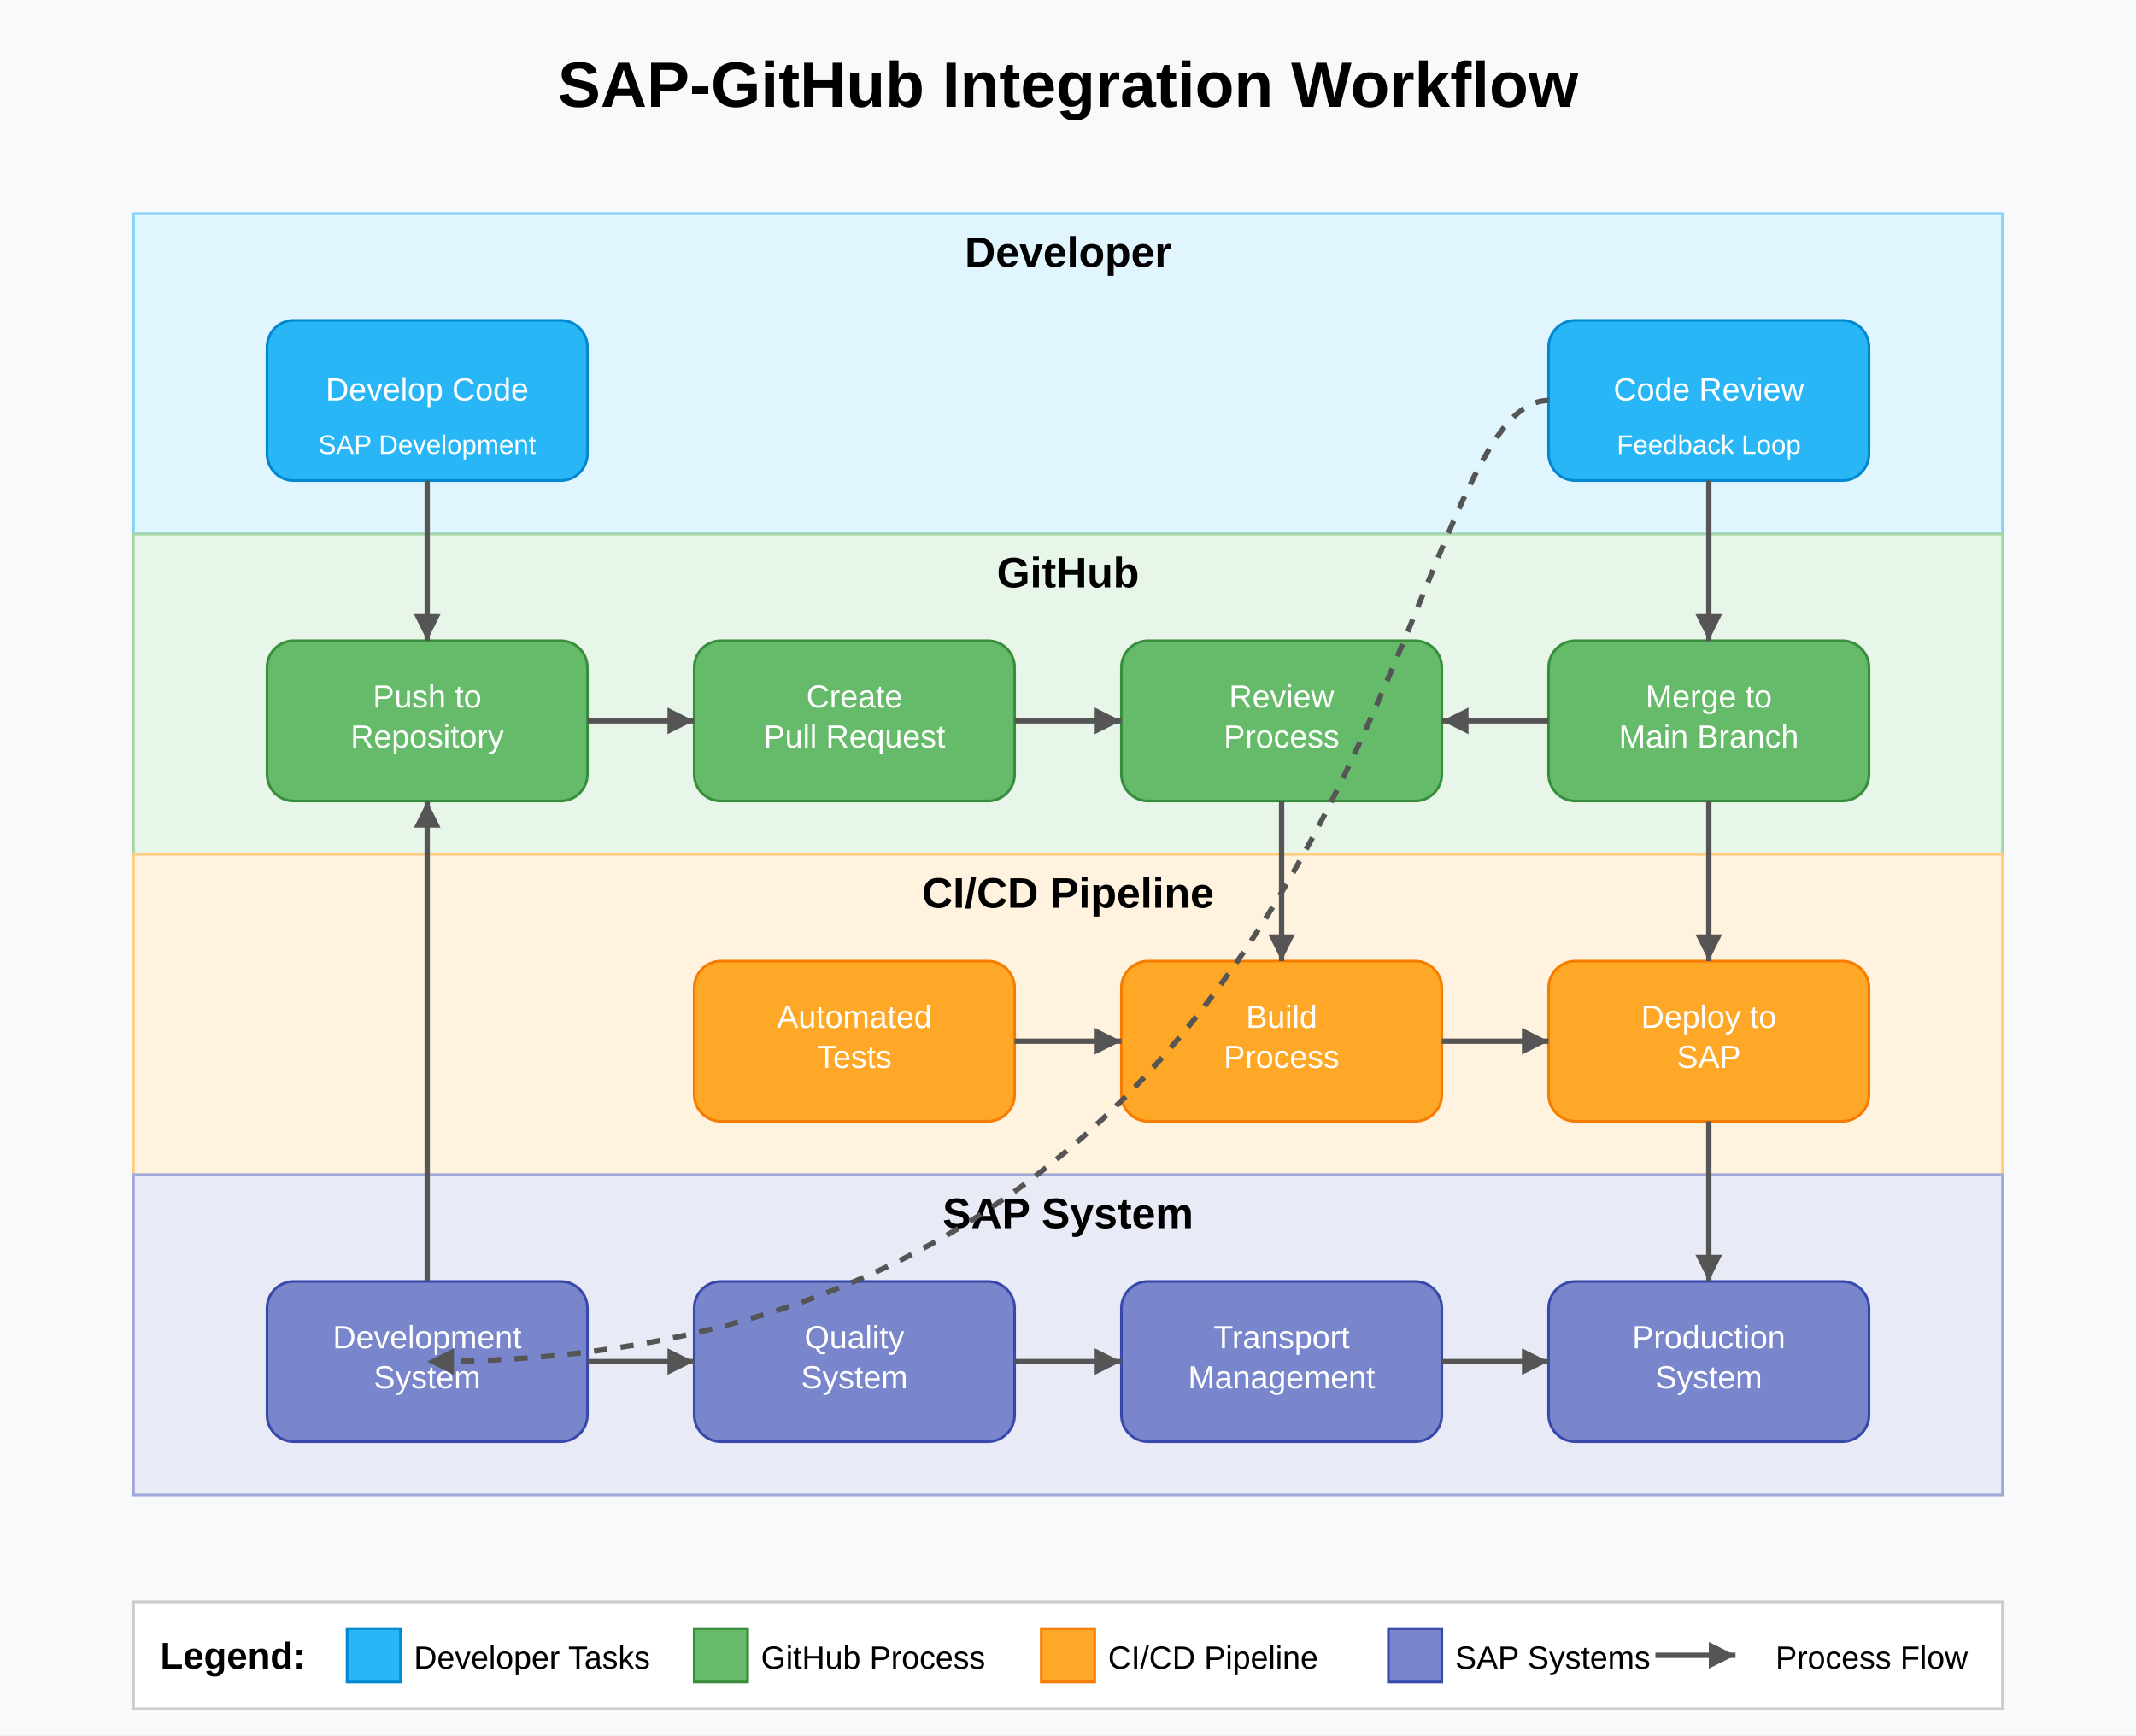
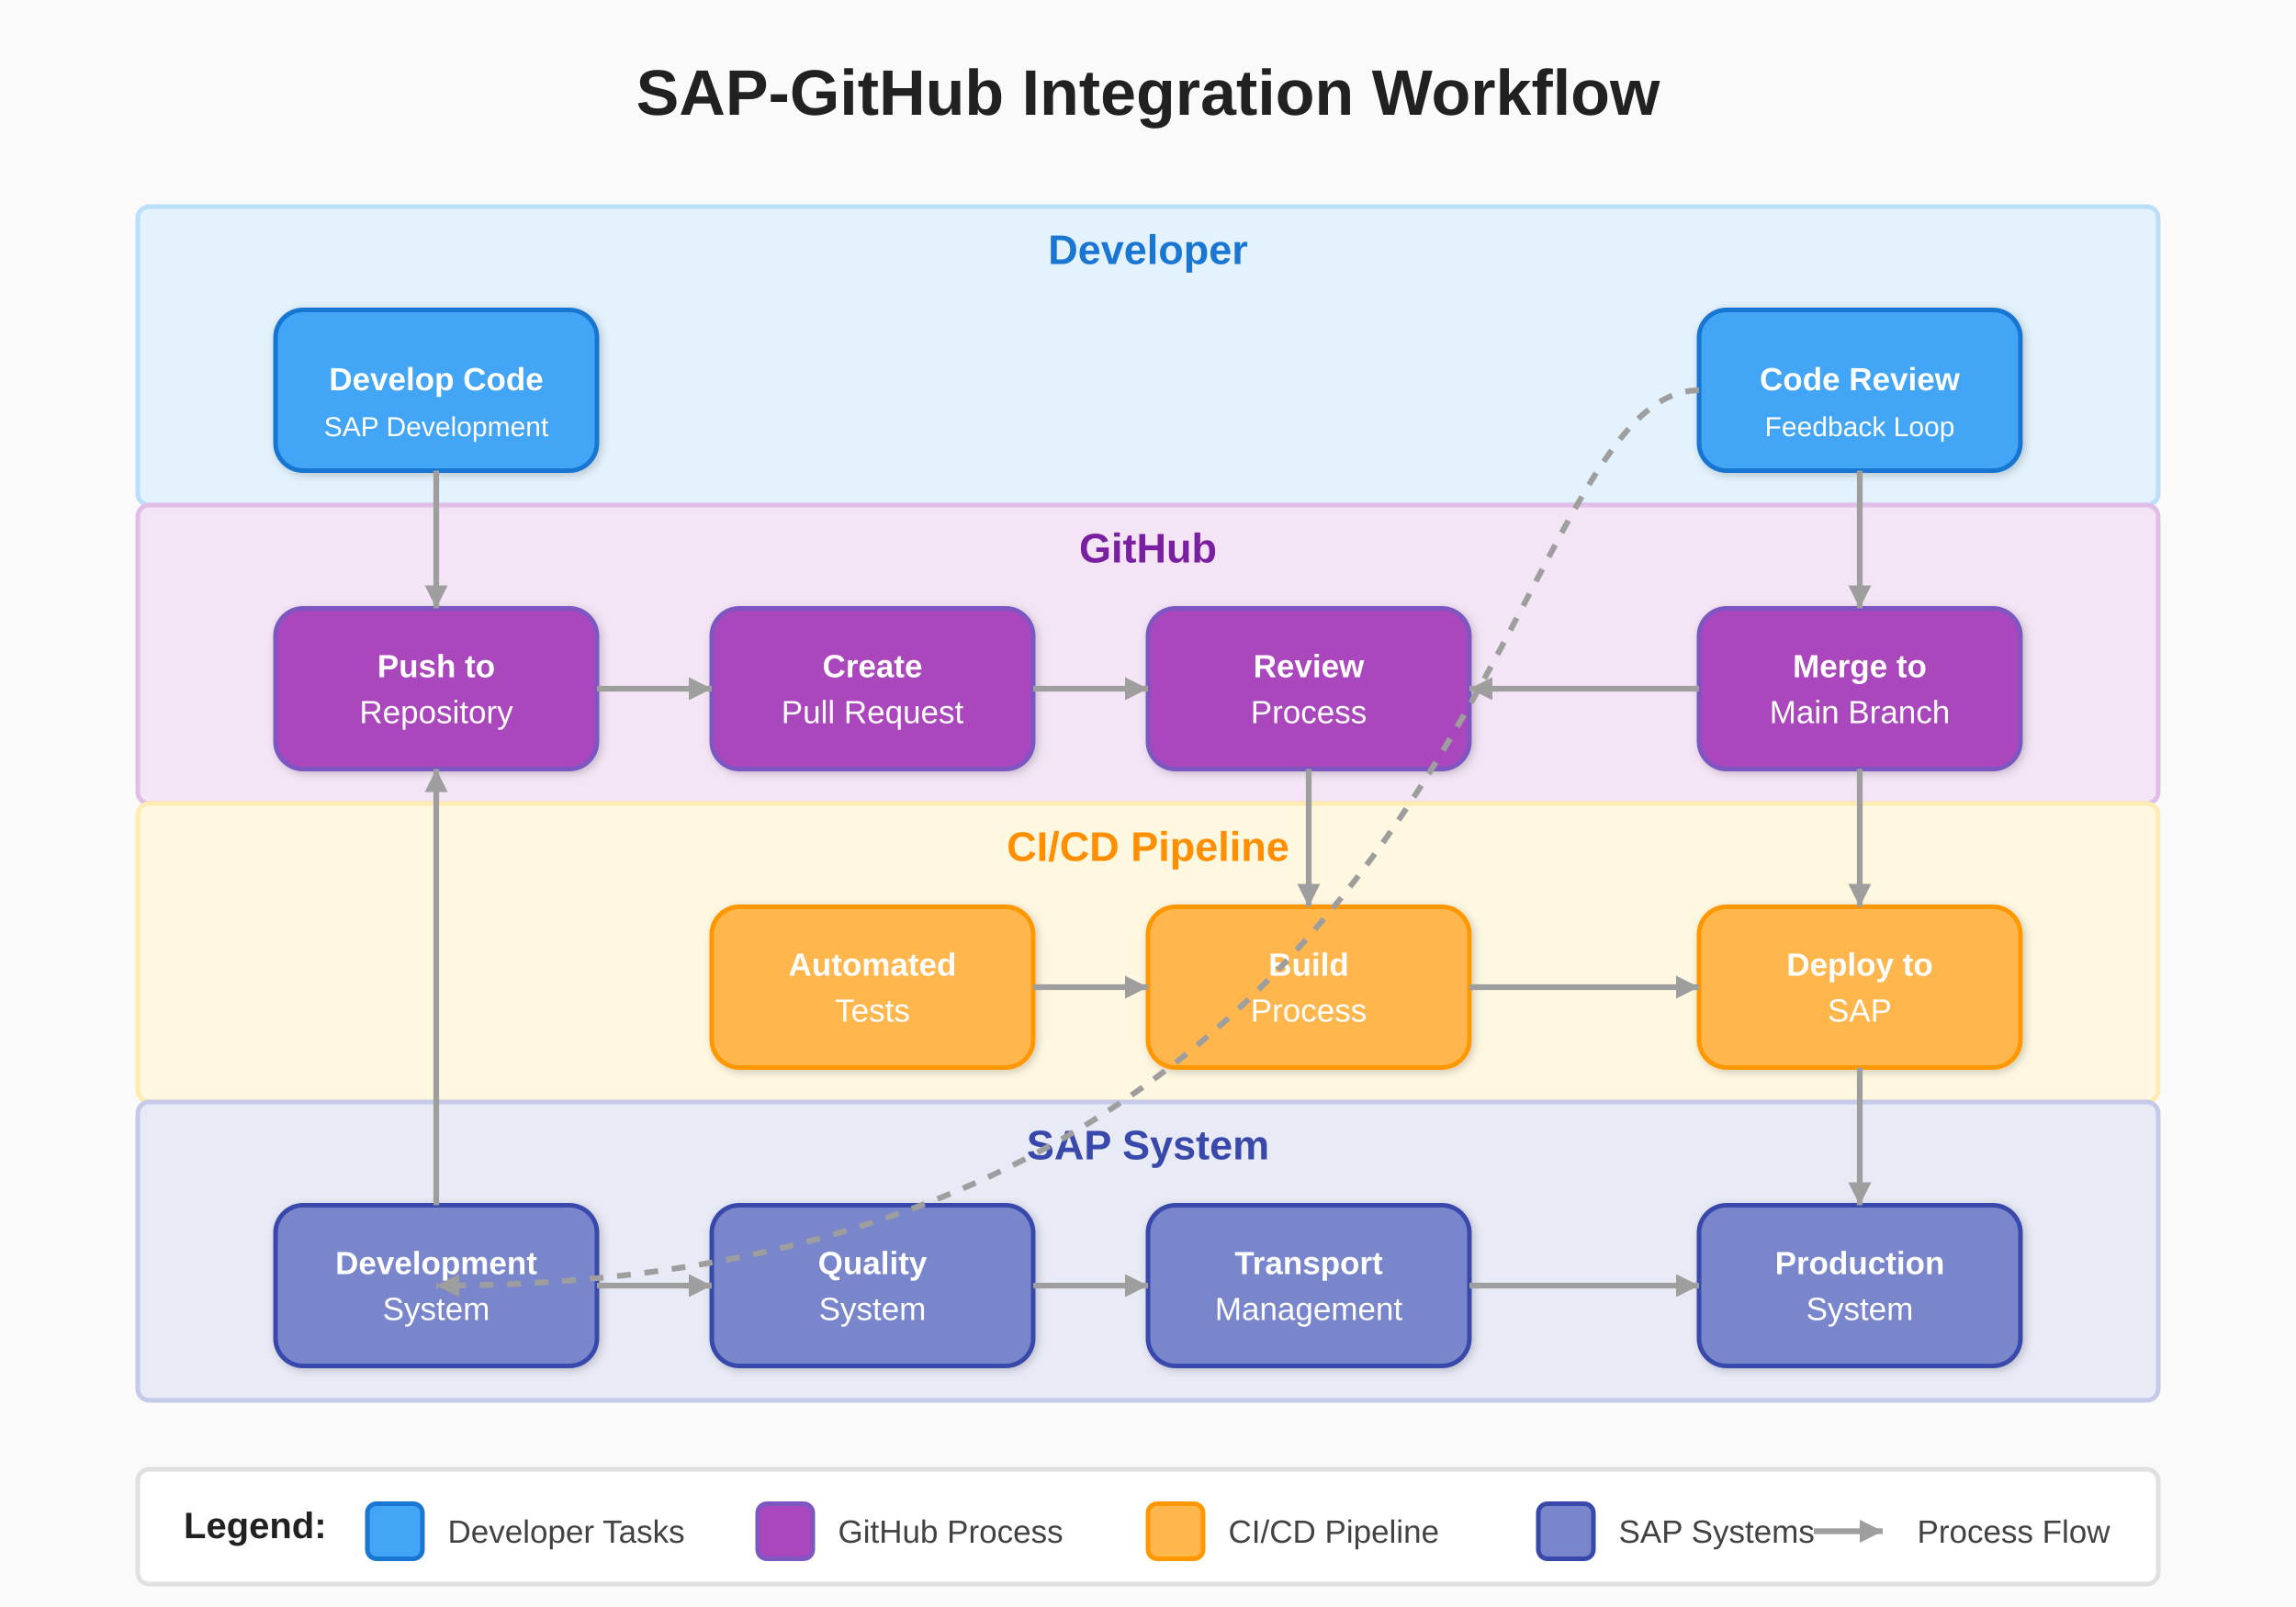
- <svg xmlns="http://www.w3.org/2000/svg" width="800" height="650">
-   <rect width="800" height="650" fill="#f8f9fa" />
-   <text x="400" y="40" font-family="Arial" font-size="24" text-anchor="middle" font-weight="bold">SAP-GitHub Integration Workflow</text>
-   <rect x="50" y="80" width="700" height="120" fill="#E1F5FE" stroke="#81D4FA" stroke-width="1" />
-   <text x="400" y="100" font-family="Arial" font-size="16" text-anchor="middle" font-weight="bold">Developer</text>
-   <rect x="50" y="200" width="700" height="120" fill="#E8F5E9" stroke="#A5D6A7" stroke-width="1" />
-   <text x="400" y="220" font-family="Arial" font-size="16" text-anchor="middle" font-weight="bold">GitHub</text>
-   <rect x="50" y="320" width="700" height="120" fill="#FFF3E0" stroke="#FFCC80" stroke-width="1" />
-   <text x="400" y="340" font-family="Arial" font-size="16" text-anchor="middle" font-weight="bold">CI/CD Pipeline</text>
-   <rect x="50" y="440" width="700" height="120" fill="#E8EAF6" stroke="#9FA8DA" stroke-width="1" />
-   <text x="400" y="460" font-family="Arial" font-size="16" text-anchor="middle" font-weight="bold">SAP System</text>
-   <rect x="100" y="120" width="120" height="60" rx="10" ry="10" fill="#29B6F6" stroke="#0288D1" stroke-width="1" />
-   <text x="160" y="150" font-family="Arial" font-size="12" text-anchor="middle" fill="white">Develop Code</text>
-   <text x="160" y="170" font-family="Arial" font-size="10" text-anchor="middle" fill="white">SAP Development</text>
-   <rect x="580" y="120" width="120" height="60" rx="10" ry="10" fill="#29B6F6" stroke="#0288D1" stroke-width="1" />
-   <text x="640" y="150" font-family="Arial" font-size="12" text-anchor="middle" fill="white">Code Review</text>
-   <text x="640" y="170" font-family="Arial" font-size="10" text-anchor="middle" fill="white">Feedback Loop</text>
-   <rect x="100" y="240" width="120" height="60" rx="10" ry="10" fill="#66BB6A" stroke="#388E3C" stroke-width="1" />
-   <text x="160" y="265" font-family="Arial" font-size="12" text-anchor="middle" fill="white">Push to</text>
-   <text x="160" y="280" font-family="Arial" font-size="12" text-anchor="middle" fill="white">Repository</text>
-   <rect x="260" y="240" width="120" height="60" rx="10" ry="10" fill="#66BB6A" stroke="#388E3C" stroke-width="1" />
-   <text x="320" y="265" font-family="Arial" font-size="12" text-anchor="middle" fill="white">Create</text>
-   <text x="320" y="280" font-family="Arial" font-size="12" text-anchor="middle" fill="white">Pull Request</text>
-   <rect x="420" y="240" width="120" height="60" rx="10" ry="10" fill="#66BB6A" stroke="#388E3C" stroke-width="1" />
-   <text x="480" y="265" font-family="Arial" font-size="12" text-anchor="middle" fill="white">Review</text>
-   <text x="480" y="280" font-family="Arial" font-size="12" text-anchor="middle" fill="white">Process</text>
-   <rect x="580" y="240" width="120" height="60" rx="10" ry="10" fill="#66BB6A" stroke="#388E3C" stroke-width="1" />
-   <text x="640" y="265" font-family="Arial" font-size="12" text-anchor="middle" fill="white">Merge to</text>
-   <text x="640" y="280" font-family="Arial" font-size="12" text-anchor="middle" fill="white">Main Branch</text>
-   <rect x="260" y="360" width="120" height="60" rx="10" ry="10" fill="#FFA726" stroke="#F57C00" stroke-width="1" />
-   <text x="320" y="385" font-family="Arial" font-size="12" text-anchor="middle" fill="white">Automated</text>
-   <text x="320" y="400" font-family="Arial" font-size="12" text-anchor="middle" fill="white">Tests</text>
-   <rect x="420" y="360" width="120" height="60" rx="10" ry="10" fill="#FFA726" stroke="#F57C00" stroke-width="1" />
-   <text x="480" y="385" font-family="Arial" font-size="12" text-anchor="middle" fill="white">Build</text>
-   <text x="480" y="400" font-family="Arial" font-size="12" text-anchor="middle" fill="white">Process</text>
-   <rect x="580" y="360" width="120" height="60" rx="10" ry="10" fill="#FFA726" stroke="#F57C00" stroke-width="1" />
-   <text x="640" y="385" font-family="Arial" font-size="12" text-anchor="middle" fill="white">Deploy to</text>
-   <text x="640" y="400" font-family="Arial" font-size="12" text-anchor="middle" fill="white">SAP</text>
-   <rect x="100" y="480" width="120" height="60" rx="10" ry="10" fill="#7986CB" stroke="#3949AB" stroke-width="1" />
-   <text x="160" y="505" font-family="Arial" font-size="12" text-anchor="middle" fill="white">Development</text>
-   <text x="160" y="520" font-family="Arial" font-size="12" text-anchor="middle" fill="white">System</text>
-   <rect x="260" y="480" width="120" height="60" rx="10" ry="10" fill="#7986CB" stroke="#3949AB" stroke-width="1" />
-   <text x="320" y="505" font-family="Arial" font-size="12" text-anchor="middle" fill="white">Quality</text>
-   <text x="320" y="520" font-family="Arial" font-size="12" text-anchor="middle" fill="white">System</text>
-   <rect x="420" y="480" width="120" height="60" rx="10" ry="10" fill="#7986CB" stroke="#3949AB" stroke-width="1" />
-   <text x="480" y="505" font-family="Arial" font-size="12" text-anchor="middle" fill="white">Transport</text>
-   <text x="480" y="520" font-family="Arial" font-size="12" text-anchor="middle" fill="white">Management</text>
-   <rect x="580" y="480" width="120" height="60" rx="10" ry="10" fill="#7986CB" stroke="#3949AB" stroke-width="1" />
-   <text x="640" y="505" font-family="Arial" font-size="12" text-anchor="middle" fill="white">Production</text>
-   <text x="640" y="520" font-family="Arial" font-size="12" text-anchor="middle" fill="white">System</text>
-   <line x1="160" y1="180" x2="160" y2="240" stroke="#555" stroke-width="2" />
-   <polygon points="160,240 155,230 165,230" fill="#555" />
-   <line x1="580" y1="270" x2="540" y2="270" stroke="#555" stroke-width="2" />
-   <polygon points="540,270 550,265 550,275" fill="#555" />
-   <line x1="640" y1="180" x2="640" y2="240" stroke="#555" stroke-width="2" />
-   <polygon points="640,240 635,230 645,230" fill="#555" />
-   <line x1="220" y1="270" x2="260" y2="270" stroke="#555" stroke-width="2" />
-   <polygon points="260,270 250,265 250,275" fill="#555" />
-   <line x1="380" y1="270" x2="420" y2="270" stroke="#555" stroke-width="2" />
-   <polygon points="420,270 410,265 410,275" fill="#555" />
-   <line x1="480" y1="300" x2="480" y2="360" stroke="#555" stroke-width="2" />
-   <polygon points="480,360 475,350 485,350" fill="#555" />
-   <line x1="640" y1="300" x2="640" y2="360" stroke="#555" stroke-width="2" />
-   <polygon points="640,360 635,350 645,350" fill="#555" />
-   <line x1="380" y1="390" x2="420" y2="390" stroke="#555" stroke-width="2" />
-   <polygon points="420,390 410,385 410,395" fill="#555" />
-   <line x1="540" y1="390" x2="580" y2="390" stroke="#555" stroke-width="2" />
-   <polygon points="580,390 570,385 570,395" fill="#555" />
-   <line x1="640" y1="420" x2="640" y2="480" stroke="#555" stroke-width="2" />
-   <polygon points="640,480 635,470 645,470" fill="#555" />
-   <line x1="220" y1="510" x2="260" y2="510" stroke="#555" stroke-width="2" />
-   <polygon points="260,510 250,505 250,515" fill="#555" />
-   <line x1="380" y1="510" x2="420" y2="510" stroke="#555" stroke-width="2" />
-   <polygon points="420,510 410,505 410,515" fill="#555" />
-   <line x1="540" y1="510" x2="580" y2="510" stroke="#555" stroke-width="2" />
-   <polygon points="580,510 570,505 570,515" fill="#555" />
-   <path d="M580,150 C520,150 520,510 160,510" stroke="#555" stroke-width="2" stroke-dasharray="5,5" fill="none" />
-   <polygon points="160,510 170,505 170,515" fill="#555" />
-   <line x1="160" y1="480" x2="160" y2="300" stroke="#555" stroke-width="2" />
-   <polygon points="160,300 155,310 165,310" fill="#555" />
-   <rect x="50" y="600" width="700" height="40" fill="white" stroke="#ccc" stroke-width="1" />
-   <text x="60" y="625" font-family="Arial" font-size="14" font-weight="bold">Legend:</text>
-   <rect x="130" y="610" width="20" height="20" fill="#29B6F6" stroke="#0288D1" stroke-width="1" />
-   <text x="155" y="625" font-family="Arial" font-size="12">Developer Tasks</text>
-   <rect x="260" y="610" width="20" height="20" fill="#66BB6A" stroke="#388E3C" stroke-width="1" />
-   <text x="285" y="625" font-family="Arial" font-size="12">GitHub Process</text>
-   <rect x="390" y="610" width="20" height="20" fill="#FFA726" stroke="#F57C00" stroke-width="1" />
-   <text x="415" y="625" font-family="Arial" font-size="12">CI/CD Pipeline</text>
-   <rect x="520" y="610" width="20" height="20" fill="#7986CB" stroke="#3949AB" stroke-width="1" />
-   <text x="545" y="625" font-family="Arial" font-size="12">SAP Systems</text>
-   <line x1="620" y1="620" x2="650" y2="620" stroke="#555" stroke-width="2" />
-   <polygon points="650,620 640,615 640,625" fill="#555" />
-   <text x="665" y="625" font-family="Arial" font-size="12">Process Flow</text>
+ <svg xmlns="http://www.w3.org/2000/svg" width="1000" height="700">
+   <rect width="1000" height="700" fill="#FAFAFA" />
+   <text x="500" y="50" font-family="Arial" font-size="28" text-anchor="middle" font-weight="bold" fill="#212121">SAP-GitHub Integration Workflow</text>
+   <rect x="60" y="90" width="880" height="130" fill="#E3F2FD" stroke="#BBDEFB" stroke-width="2" rx="5" ry="5" />
+   <text x="500" y="115" font-family="Arial" font-size="18" text-anchor="middle" font-weight="bold" fill="#1976D2">Developer</text>
+   <rect x="60" y="220" width="880" height="130" fill="#F3E5F5" stroke="#E1BEE7" stroke-width="2" rx="5" ry="5" />
+   <text x="500" y="245" font-family="Arial" font-size="18" text-anchor="middle" font-weight="bold" fill="#7B1FA2">GitHub</text>
+   <rect x="60" y="350" width="880" height="130" fill="#FFF8E1" stroke="#FFECB3" stroke-width="2" rx="5" ry="5" />
+   <text x="500" y="375" font-family="Arial" font-size="18" text-anchor="middle" font-weight="bold" fill="#FF8F00">CI/CD Pipeline</text>
+   <rect x="60" y="480" width="880" height="130" fill="#E8EAF6" stroke="#C5CAE9" stroke-width="2" rx="5" ry="5" />
+   <text x="500" y="505" font-family="Arial" font-size="18" text-anchor="middle" font-weight="bold" fill="#3949AB">SAP System</text>
+   <rect x="120" y="135" width="140" height="70" rx="12" ry="12" fill="#42A5F5" stroke="#1976D2" stroke-width="2" filter="drop-shadow(1px 1px 2px rgba(0,0,0,0.2))" />
+   <text x="190" y="170" font-family="Arial" font-size="14" text-anchor="middle" fill="white" font-weight="bold">Develop Code</text>
+   <text x="190" y="190" font-family="Arial" font-size="12" text-anchor="middle" fill="white">SAP Development</text>
+   <rect x="740" y="135" width="140" height="70" rx="12" ry="12" fill="#42A5F5" stroke="#1976D2" stroke-width="2" filter="drop-shadow(1px 1px 2px rgba(0,0,0,0.2))" />
+   <text x="810" y="170" font-family="Arial" font-size="14" text-anchor="middle" fill="white" font-weight="bold">Code Review</text>
+   <text x="810" y="190" font-family="Arial" font-size="12" text-anchor="middle" fill="white">Feedback Loop</text>
+   <rect x="120" y="265" width="140" height="70" rx="12" ry="12" fill="#AB47BC" stroke="#7E57C2" stroke-width="2" filter="drop-shadow(1px 1px 2px rgba(0,0,0,0.2))" />
+   <text x="190" y="295" font-family="Arial" font-size="14" text-anchor="middle" fill="white" font-weight="bold">Push to</text>
+   <text x="190" y="315" font-family="Arial" font-size="14" text-anchor="middle" fill="white">Repository</text>
+   <rect x="310" y="265" width="140" height="70" rx="12" ry="12" fill="#AB47BC" stroke="#7E57C2" stroke-width="2" filter="drop-shadow(1px 1px 2px rgba(0,0,0,0.2))" />
+   <text x="380" y="295" font-family="Arial" font-size="14" text-anchor="middle" fill="white" font-weight="bold">Create</text>
+   <text x="380" y="315" font-family="Arial" font-size="14" text-anchor="middle" fill="white">Pull Request</text>
+   <rect x="500" y="265" width="140" height="70" rx="12" ry="12" fill="#AB47BC" stroke="#7E57C2" stroke-width="2" filter="drop-shadow(1px 1px 2px rgba(0,0,0,0.2))" />
+   <text x="570" y="295" font-family="Arial" font-size="14" text-anchor="middle" fill="white" font-weight="bold">Review</text>
+   <text x="570" y="315" font-family="Arial" font-size="14" text-anchor="middle" fill="white">Process</text>
+   <rect x="740" y="265" width="140" height="70" rx="12" ry="12" fill="#AB47BC" stroke="#7E57C2" stroke-width="2" filter="drop-shadow(1px 1px 2px rgba(0,0,0,0.2))" />
+   <text x="810" y="295" font-family="Arial" font-size="14" text-anchor="middle" fill="white" font-weight="bold">Merge to</text>
+   <text x="810" y="315" font-family="Arial" font-size="14" text-anchor="middle" fill="white">Main Branch</text>
+   <rect x="310" y="395" width="140" height="70" rx="12" ry="12" fill="#FFB74D" stroke="#FF9800" stroke-width="2" filter="drop-shadow(1px 1px 2px rgba(0,0,0,0.2))" />
+   <text x="380" y="425" font-family="Arial" font-size="14" text-anchor="middle" fill="white" font-weight="bold">Automated</text>
+   <text x="380" y="445" font-family="Arial" font-size="14" text-anchor="middle" fill="white">Tests</text>
+   <rect x="500" y="395" width="140" height="70" rx="12" ry="12" fill="#FFB74D" stroke="#FF9800" stroke-width="2" filter="drop-shadow(1px 1px 2px rgba(0,0,0,0.2))" />
+   <text x="570" y="425" font-family="Arial" font-size="14" text-anchor="middle" fill="white" font-weight="bold">Build</text>
+   <text x="570" y="445" font-family="Arial" font-size="14" text-anchor="middle" fill="white">Process</text>
+   <rect x="740" y="395" width="140" height="70" rx="12" ry="12" fill="#FFB74D" stroke="#FF9800" stroke-width="2" filter="drop-shadow(1px 1px 2px rgba(0,0,0,0.2))" />
+   <text x="810" y="425" font-family="Arial" font-size="14" text-anchor="middle" fill="white" font-weight="bold">Deploy to</text>
+   <text x="810" y="445" font-family="Arial" font-size="14" text-anchor="middle" fill="white">SAP</text>
+   <rect x="120" y="525" width="140" height="70" rx="12" ry="12" fill="#7986CB" stroke="#3949AB" stroke-width="2" filter="drop-shadow(1px 1px 2px rgba(0,0,0,0.2))" />
+   <text x="190" y="555" font-family="Arial" font-size="14" text-anchor="middle" fill="white" font-weight="bold">Development</text>
+   <text x="190" y="575" font-family="Arial" font-size="14" text-anchor="middle" fill="white">System</text>
+   <rect x="310" y="525" width="140" height="70" rx="12" ry="12" fill="#7986CB" stroke="#3949AB" stroke-width="2" filter="drop-shadow(1px 1px 2px rgba(0,0,0,0.2))" />
+   <text x="380" y="555" font-family="Arial" font-size="14" text-anchor="middle" fill="white" font-weight="bold">Quality</text>
+   <text x="380" y="575" font-family="Arial" font-size="14" text-anchor="middle" fill="white">System</text>
+   <rect x="500" y="525" width="140" height="70" rx="12" ry="12" fill="#7986CB" stroke="#3949AB" stroke-width="2" filter="drop-shadow(1px 1px 2px rgba(0,0,0,0.2))" />
+   <text x="570" y="555" font-family="Arial" font-size="14" text-anchor="middle" fill="white" font-weight="bold">Transport</text>
+   <text x="570" y="575" font-family="Arial" font-size="14" text-anchor="middle" fill="white">Management</text>
+   <rect x="740" y="525" width="140" height="70" rx="12" ry="12" fill="#7986CB" stroke="#3949AB" stroke-width="2" filter="drop-shadow(1px 1px 2px rgba(0,0,0,0.2))" />
+   <text x="810" y="555" font-family="Arial" font-size="14" text-anchor="middle" fill="white" font-weight="bold">Production</text>
+   <text x="810" y="575" font-family="Arial" font-size="14" text-anchor="middle" fill="white">System</text>
+   <line x1="190" y1="205" x2="190" y2="265" stroke="#9E9E9E" stroke-width="2.5" />
+   <polygon points="190,265 185,255 195,255" fill="#9E9E9E" />
+   <line x1="740" y1="300" x2="640" y2="300" stroke="#9E9E9E" stroke-width="2.5" />
+   <polygon points="640,300 650,295 650,305" fill="#9E9E9E" />
+   <line x1="810" y1="205" x2="810" y2="265" stroke="#9E9E9E" stroke-width="2.5" />
+   <polygon points="810,265 805,255 815,255" fill="#9E9E9E" />
+   <line x1="260" y1="300" x2="310" y2="300" stroke="#9E9E9E" stroke-width="2.5" />
+   <polygon points="310,300 300,295 300,305" fill="#9E9E9E" />
+   <line x1="450" y1="300" x2="500" y2="300" stroke="#9E9E9E" stroke-width="2.5" />
+   <polygon points="500,300 490,295 490,305" fill="#9E9E9E" />
+   <line x1="570" y1="335" x2="570" y2="395" stroke="#9E9E9E" stroke-width="2.5" />
+   <polygon points="570,395 565,385 575,385" fill="#9E9E9E" />
+   <line x1="810" y1="335" x2="810" y2="395" stroke="#9E9E9E" stroke-width="2.5" />
+   <polygon points="810,395 805,385 815,385" fill="#9E9E9E" />
+   <line x1="450" y1="430" x2="500" y2="430" stroke="#9E9E9E" stroke-width="2.5" />
+   <polygon points="500,430 490,425 490,435" fill="#9E9E9E" />
+   <line x1="640" y1="430" x2="740" y2="430" stroke="#9E9E9E" stroke-width="2.5" />
+   <polygon points="740,430 730,425 730,435" fill="#9E9E9E" />
+   <line x1="810" y1="465" x2="810" y2="525" stroke="#9E9E9E" stroke-width="2.5" />
+   <polygon points="810,525 805,515 815,515" fill="#9E9E9E" />
+   <line x1="260" y1="560" x2="310" y2="560" stroke="#9E9E9E" stroke-width="2.5" />
+   <polygon points="310,560 300,555 300,565" fill="#9E9E9E" />
+   <line x1="450" y1="560" x2="500" y2="560" stroke="#9E9E9E" stroke-width="2.5" />
+   <polygon points="500,560 490,555 490,565" fill="#9E9E9E" />
+   <line x1="640" y1="560" x2="740" y2="560" stroke="#9E9E9E" stroke-width="2.5" />
+   <polygon points="740,560 730,555 730,565" fill="#9E9E9E" />
+   <path d="M740,170 C650,170 650,560 190,560" stroke="#9E9E9E" stroke-width="2.5" stroke-dasharray="6,6" fill="none" />
+   <polygon points="190,560 200,555 200,565" fill="#9E9E9E" />
+   <line x1="190" y1="525" x2="190" y2="335" stroke="#9E9E9E" stroke-width="2.5" />
+   <polygon points="190,335 185,345 195,345" fill="#9E9E9E" />
+   <rect x="60" y="640" width="880" height="50" fill="white" stroke="#E0E0E0" stroke-width="2" rx="5" ry="5" />
+   <text x="80" y="670" font-family="Arial" font-size="16" font-weight="bold" fill="#212121">Legend:</text>
+   <rect x="160" y="655" width="24" height="24" fill="#42A5F5" stroke="#1976D2" stroke-width="2" rx="4" ry="4" />
+   <text x="195" y="672" font-family="Arial" font-size="14" fill="#424242">Developer Tasks</text>
+   <rect x="330" y="655" width="24" height="24" fill="#AB47BC" stroke="#7E57C2" stroke-width="2" rx="4" ry="4" />
+   <text x="365" y="672" font-family="Arial" font-size="14" fill="#424242">GitHub Process</text>
+   <rect x="500" y="655" width="24" height="24" fill="#FFB74D" stroke="#FF9800" stroke-width="2" rx="4" ry="4" />
+   <text x="535" y="672" font-family="Arial" font-size="14" fill="#424242">CI/CD Pipeline</text>
+   <rect x="670" y="655" width="24" height="24" fill="#7986CB" stroke="#3949AB" stroke-width="2" rx="4" ry="4" />
+   <text x="705" y="672" font-family="Arial" font-size="14" fill="#424242">SAP Systems</text>
+   <line x1="790" y1="667" x2="820" y2="667" stroke="#9E9E9E" stroke-width="2.5" />
+   <polygon points="820,667 810,662 810,672" fill="#9E9E9E" />
+   <text x="835" y="672" font-family="Arial" font-size="14" fill="#424242">Process Flow</text>
</svg>
